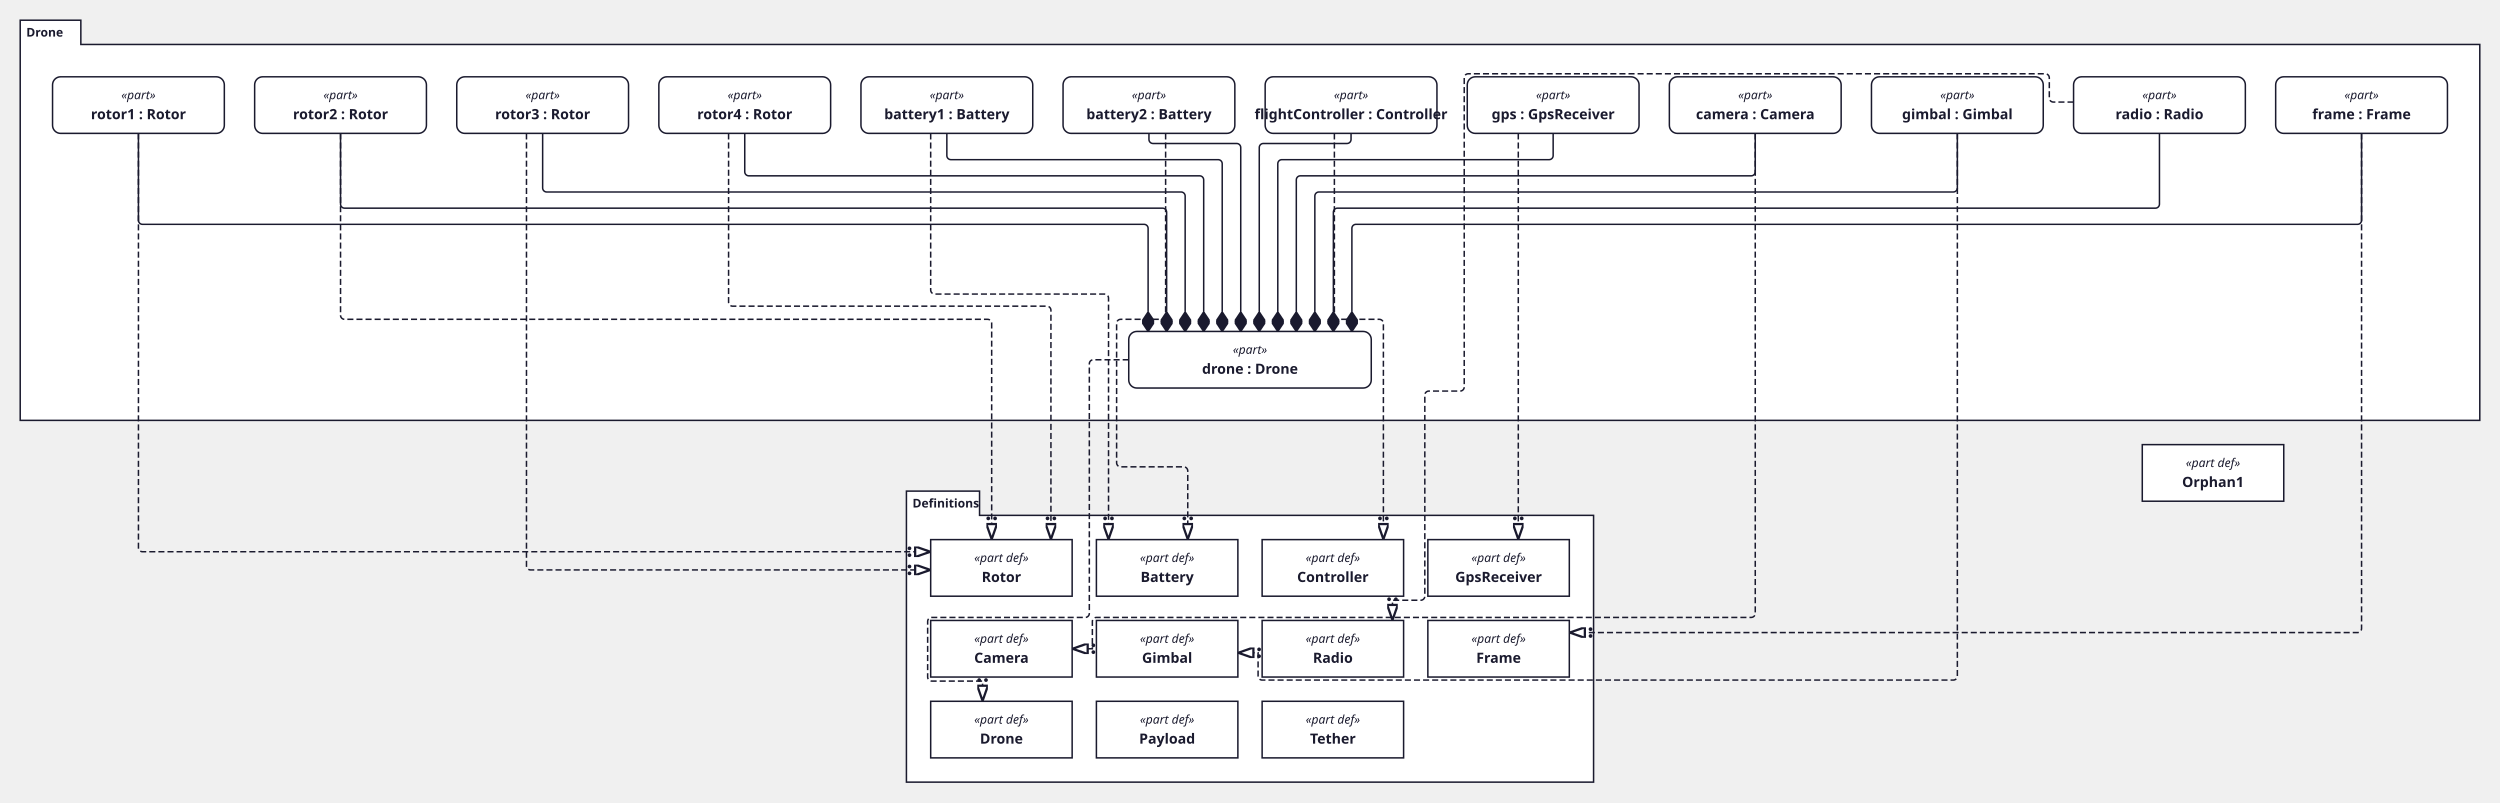
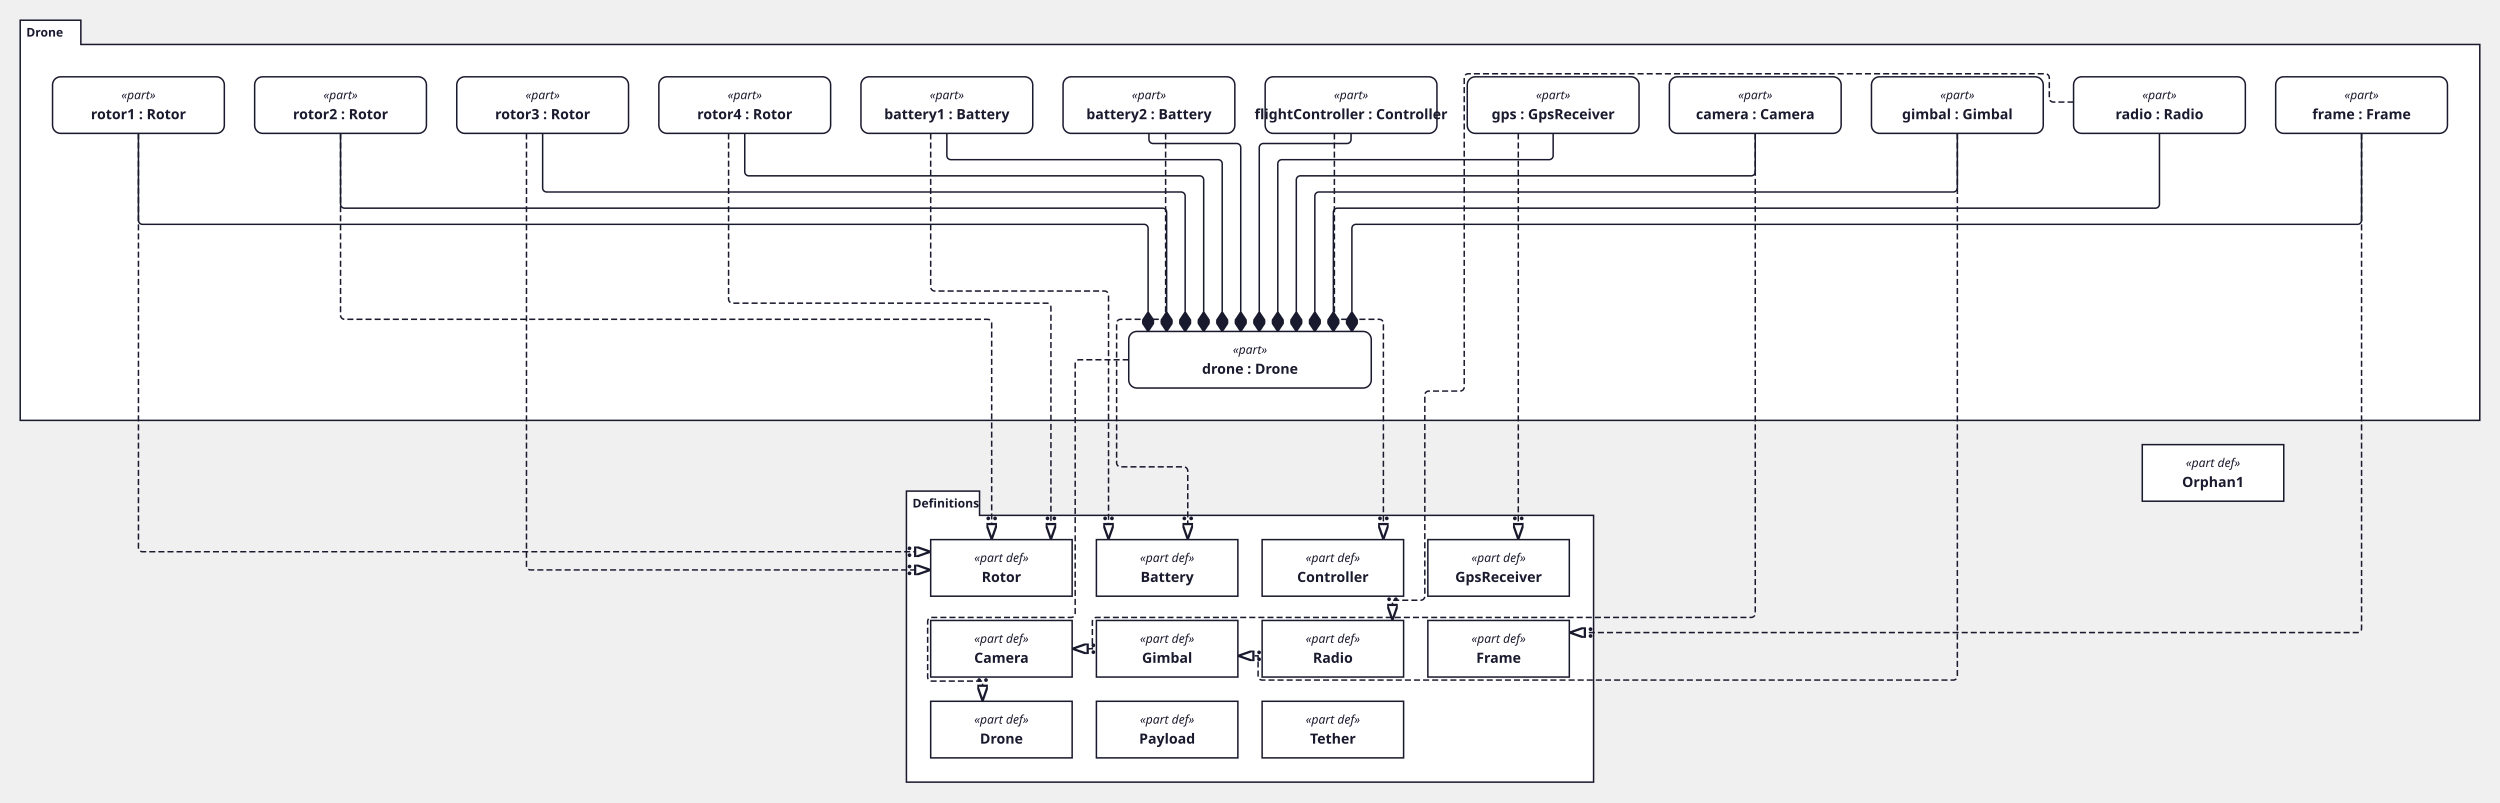
<svg xmlns="http://www.w3.org/2000/svg" width="2474.00" height="794.00" viewBox="0 0 2474.00 794.00">
  <defs>
    <marker id="line-end-open-chevron" markerWidth="10.248" markerHeight="7" refX="10.248" refY="3.5" orient="auto">
      <polyline points="0 0, 10 3.5, 0 7" fill="none" stroke="#1A1A2E" stroke-width="1.50" stroke-linejoin="bevel" />
    </marker>
    <marker id="line-end-hollow-triangle" markerWidth="10.248" markerHeight="7" refX="10.248" refY="3.5" orient="auto">
      <polygon points="0 0, 10 3.5, 0 7" fill="#FFFFFF" stroke="#1A1A2E" stroke-width="1.50" stroke-linejoin="bevel" />
    </marker>
    <marker id="line-end-filled-arrow" markerWidth="10.248" markerHeight="7" refX="10.248" refY="3.5" orient="auto">
      <polygon points="0 0, 10 3.5, 0 7" fill="#1A1A2E" stroke="#1A1A2E" stroke-width="1.50" stroke-linejoin="bevel" />
    </marker>
    <marker id="line-end-hollow-triangle-crossbar" markerWidth="14.748" markerHeight="7" refX="14.748" refY="3.5" orient="auto">
      <polygon points="4.5 0, 14.5 3.5, 4.5 7" fill="#FFFFFF" stroke="#1A1A2E" stroke-width="1.50" stroke-linejoin="bevel" />
      <line x1="1" y1="0" x2="1" y2="7" stroke="#1A1A2E" stroke-width="1.50" />
    </marker>
    <marker id="line-end-hollow-diamond" markerWidth="14" markerHeight="8" refX="13.416" refY="4" orient="auto">
      <polygon points="1 4, 7 0, 13 4, 7 8" fill="#FFFFFF" stroke="#1A1A2E" stroke-width="1.50" stroke-linejoin="bevel" />
    </marker>
    <marker id="line-end-filled-diamond" markerWidth="14" markerHeight="8" refX="13.416" refY="4" orient="auto">
      <polygon points="1 4, 7 0, 13 4, 7 8" fill="#1A1A2E" stroke="#1A1A2E" stroke-width="1.50" stroke-linejoin="bevel" />
    </marker>
    <marker id="line-end-circle" markerWidth="10" markerHeight="10" refX="9.75" refY="5" orient="auto">
      <circle cx="5" cy="5" r="4" fill="#FFFFFF" stroke="#1A1A2E" stroke-width="1.50" />
    </marker>
    <marker id="line-end-bar" markerWidth="4" markerHeight="12" refX="2.75" refY="6" orient="auto">
      <line x1="2" y1="0" x2="2" y2="12" stroke="#1A1A2E" stroke-width="1.50" />
    </marker>
    <marker id="line-end-hollow-triangle-two-dots" markerWidth="15.248" markerHeight="7" refX="15.248" refY="3.5" orient="auto">
      <polygon points="5 0, 15 3.5, 5 7" fill="#FFFFFF" stroke="#1A1A2E" stroke-width="1.50" stroke-linejoin="bevel" />
      <circle cx="1.25" cy="1.25" r="1.25" fill="#1A1A2E" />
      <circle cx="1.25" cy="5.75" r="1.25" fill="#1A1A2E" />
    </marker>
    <filter id="label-bg" x="-0.05" y="-0.05" width="1.1" height="1.1">
      <feFlood flood-color="#FFFFFF" />
      <feComposite in="SourceGraphic" operator="over" />
    </filter>
  </defs>
  <path d="M 20.00 44.00 L 20.00 20.00 L 80.00 20.00 L 80.00 44.00 L 2454.00 44.00 L 2454.00 416.00 L 20.00 416.00 Z" fill="#FFFFFF" stroke="#1A1A2E" stroke-width="1.50" />
  <text x="26.00" y="32.00" font-family="Noto Sans, sans-serif" font-size="12.00" font-weight="bold" fill="#1A1A2E" text-anchor="start" dominant-baseline="middle">Drone</text>
  <rect x="1117.00" y="328.00" width="240.00" height="56.00" fill="#FFFFFF" stroke="#1A1A2E" stroke-width="1.50" rx="8.00" ry="8.00" />
  <text x="1237.00" y="346.00" font-family="Noto Sans, sans-serif" font-size="12.00" font-style="italic" fill="#1A1A2E" text-anchor="middle" dominant-baseline="middle">«part»</text>
  <text x="1237.00" y="365.00" font-family="Noto Sans, sans-serif" font-size="14.00" font-weight="bold" fill="#1A1A2E" text-anchor="middle" dominant-baseline="middle">drone : Drone</text>
  <rect x="52.00" y="76.00" width="170.00" height="56.00" fill="#FFFFFF" stroke="#1A1A2E" stroke-width="1.50" rx="8.00" ry="8.00" />
  <text x="137.00" y="94.00" font-family="Noto Sans, sans-serif" font-size="12.00" font-style="italic" fill="#1A1A2E" text-anchor="middle" dominant-baseline="middle">«part»</text>
  <text x="137.00" y="113.00" font-family="Noto Sans, sans-serif" font-size="14.00" font-weight="bold" fill="#1A1A2E" text-anchor="middle" dominant-baseline="middle">rotor1 : Rotor</text>
  <rect x="252.00" y="76.00" width="170.00" height="56.00" fill="#FFFFFF" stroke="#1A1A2E" stroke-width="1.50" rx="8.00" ry="8.00" />
  <text x="337.00" y="94.00" font-family="Noto Sans, sans-serif" font-size="12.00" font-style="italic" fill="#1A1A2E" text-anchor="middle" dominant-baseline="middle">«part»</text>
  <text x="337.00" y="113.00" font-family="Noto Sans, sans-serif" font-size="14.00" font-weight="bold" fill="#1A1A2E" text-anchor="middle" dominant-baseline="middle">rotor2 : Rotor</text>
  <rect x="452.00" y="76.00" width="170.00" height="56.00" fill="#FFFFFF" stroke="#1A1A2E" stroke-width="1.50" rx="8.00" ry="8.00" />
  <text x="537.00" y="94.00" font-family="Noto Sans, sans-serif" font-size="12.00" font-style="italic" fill="#1A1A2E" text-anchor="middle" dominant-baseline="middle">«part»</text>
  <text x="537.00" y="113.00" font-family="Noto Sans, sans-serif" font-size="14.00" font-weight="bold" fill="#1A1A2E" text-anchor="middle" dominant-baseline="middle">rotor3 : Rotor</text>
  <rect x="652.00" y="76.00" width="170.00" height="56.00" fill="#FFFFFF" stroke="#1A1A2E" stroke-width="1.50" rx="8.00" ry="8.00" />
  <text x="737.00" y="94.00" font-family="Noto Sans, sans-serif" font-size="12.00" font-style="italic" fill="#1A1A2E" text-anchor="middle" dominant-baseline="middle">«part»</text>
  <text x="737.00" y="113.00" font-family="Noto Sans, sans-serif" font-size="14.00" font-weight="bold" fill="#1A1A2E" text-anchor="middle" dominant-baseline="middle">rotor4 : Rotor</text>
  <rect x="852.00" y="76.00" width="170.00" height="56.00" fill="#FFFFFF" stroke="#1A1A2E" stroke-width="1.50" rx="8.00" ry="8.00" />
  <text x="937.00" y="94.00" font-family="Noto Sans, sans-serif" font-size="12.00" font-style="italic" fill="#1A1A2E" text-anchor="middle" dominant-baseline="middle">«part»</text>
  <text x="937.00" y="113.00" font-family="Noto Sans, sans-serif" font-size="14.00" font-weight="bold" fill="#1A1A2E" text-anchor="middle" dominant-baseline="middle">battery1 : Battery</text>
  <rect x="1052.00" y="76.00" width="170.00" height="56.00" fill="#FFFFFF" stroke="#1A1A2E" stroke-width="1.50" rx="8.00" ry="8.00" />
  <text x="1137.00" y="94.00" font-family="Noto Sans, sans-serif" font-size="12.00" font-style="italic" fill="#1A1A2E" text-anchor="middle" dominant-baseline="middle">«part»</text>
  <text x="1137.00" y="113.00" font-family="Noto Sans, sans-serif" font-size="14.00" font-weight="bold" fill="#1A1A2E" text-anchor="middle" dominant-baseline="middle">battery2 : Battery</text>
  <rect x="1252.00" y="76.00" width="170.00" height="56.00" fill="#FFFFFF" stroke="#1A1A2E" stroke-width="1.50" rx="8.00" ry="8.00" />
  <text x="1337.00" y="94.00" font-family="Noto Sans, sans-serif" font-size="12.00" font-style="italic" fill="#1A1A2E" text-anchor="middle" dominant-baseline="middle">«part»</text>
  <text x="1337.00" y="113.00" font-family="Noto Sans, sans-serif" font-size="14.00" font-weight="bold" fill="#1A1A2E" text-anchor="middle" dominant-baseline="middle" textLength="158.00" lengthAdjust="spacingAndGlyphs">flightController : Controller</text>
  <rect x="1452.00" y="76.00" width="170.00" height="56.00" fill="#FFFFFF" stroke="#1A1A2E" stroke-width="1.50" rx="8.00" ry="8.00" />
  <text x="1537.00" y="94.00" font-family="Noto Sans, sans-serif" font-size="12.00" font-style="italic" fill="#1A1A2E" text-anchor="middle" dominant-baseline="middle">«part»</text>
  <text x="1537.00" y="113.00" font-family="Noto Sans, sans-serif" font-size="14.00" font-weight="bold" fill="#1A1A2E" text-anchor="middle" dominant-baseline="middle">gps : GpsReceiver</text>
  <rect x="1652.00" y="76.00" width="170.00" height="56.00" fill="#FFFFFF" stroke="#1A1A2E" stroke-width="1.50" rx="8.00" ry="8.00" />
  <text x="1737.00" y="94.00" font-family="Noto Sans, sans-serif" font-size="12.00" font-style="italic" fill="#1A1A2E" text-anchor="middle" dominant-baseline="middle">«part»</text>
  <text x="1737.00" y="113.00" font-family="Noto Sans, sans-serif" font-size="14.00" font-weight="bold" fill="#1A1A2E" text-anchor="middle" dominant-baseline="middle">camera : Camera</text>
  <rect x="1852.00" y="76.00" width="170.00" height="56.00" fill="#FFFFFF" stroke="#1A1A2E" stroke-width="1.50" rx="8.00" ry="8.00" />
  <text x="1937.00" y="94.00" font-family="Noto Sans, sans-serif" font-size="12.00" font-style="italic" fill="#1A1A2E" text-anchor="middle" dominant-baseline="middle">«part»</text>
  <text x="1937.00" y="113.00" font-family="Noto Sans, sans-serif" font-size="14.00" font-weight="bold" fill="#1A1A2E" text-anchor="middle" dominant-baseline="middle">gimbal : Gimbal</text>
  <rect x="2052.00" y="76.00" width="170.00" height="56.00" fill="#FFFFFF" stroke="#1A1A2E" stroke-width="1.50" rx="8.00" ry="8.00" />
  <text x="2137.00" y="94.00" font-family="Noto Sans, sans-serif" font-size="12.00" font-style="italic" fill="#1A1A2E" text-anchor="middle" dominant-baseline="middle">«part»</text>
  <text x="2137.00" y="113.00" font-family="Noto Sans, sans-serif" font-size="14.00" font-weight="bold" fill="#1A1A2E" text-anchor="middle" dominant-baseline="middle">radio : Radio</text>
  <rect x="2252.00" y="76.00" width="170.00" height="56.00" fill="#FFFFFF" stroke="#1A1A2E" stroke-width="1.50" rx="8.00" ry="8.00" />
  <text x="2337.00" y="94.00" font-family="Noto Sans, sans-serif" font-size="12.00" font-style="italic" fill="#1A1A2E" text-anchor="middle" dominant-baseline="middle">«part»</text>
  <text x="2337.00" y="113.00" font-family="Noto Sans, sans-serif" font-size="14.00" font-weight="bold" fill="#1A1A2E" text-anchor="middle" dominant-baseline="middle">frame : Frame</text>
  <path d="M 137.00 132.00 L 137.00 218.00 A 4.00 4.00 0 0 0 141.00 222.00 L 1132.17 222.00 A 4.00 4.00 0 0 1 1136.17 226.00 L 1136.17 328.00" fill="none" stroke="#1A1A2E" stroke-width="1.50" marker-end="url(#line-end-filled-diamond)" />
  <path d="M 337.00 132.00 L 337.00 202.00 A 4.00 4.00 0 0 0 341.00 206.00 L 1150.50 206.00 A 4.00 4.00 0 0 1 1154.50 210.00 L 1154.50 328.00" fill="none" stroke="#1A1A2E" stroke-width="1.50" marker-end="url(#line-end-filled-diamond)" />
  <path d="M 537.00 132.00 L 537.00 186.00 A 4.00 4.00 0 0 0 541.00 190.00 L 1168.83 190.00 A 4.00 4.00 0 0 1 1172.83 194.00 L 1172.83 328.00" fill="none" stroke="#1A1A2E" stroke-width="1.50" marker-end="url(#line-end-filled-diamond)" />
  <path d="M 737.00 132.00 L 737.00 170.00 A 4.00 4.00 0 0 0 741.00 174.00 L 1187.17 174.00 A 4.00 4.00 0 0 1 1191.17 178.00 L 1191.17 328.00" fill="none" stroke="#1A1A2E" stroke-width="1.50" marker-end="url(#line-end-filled-diamond)" />
  <path d="M 937.00 132.00 L 937.00 154.00 A 4.00 4.00 0 0 0 941.00 158.00 L 1205.50 158.00 A 4.00 4.00 0 0 1 1209.50 162.00 L 1209.50 328.00" fill="none" stroke="#1A1A2E" stroke-width="1.50" marker-end="url(#line-end-filled-diamond)" />
  <path d="M 1137.00 132.00 L 1137.00 138.00 A 4.00 4.00 0 0 0 1141.00 142.00 L 1223.83 142.00 A 4.00 4.00 0 0 1 1227.83 146.00 L 1227.83 328.00" fill="none" stroke="#1A1A2E" stroke-width="1.50" marker-end="url(#line-end-filled-diamond)" />
  <path d="M 1337.00 132.00 L 1337.00 138.00 A 4.00 4.00 0 0 1 1333.00 142.00 L 1250.17 142.00 A 4.00 4.00 0 0 0 1246.17 146.00 L 1246.17 328.00" fill="none" stroke="#1A1A2E" stroke-width="1.50" marker-end="url(#line-end-filled-diamond)" />
  <path d="M 1537.00 132.00 L 1537.00 154.00 A 4.00 4.00 0 0 1 1533.00 158.00 L 1268.50 158.00 A 4.00 4.00 0 0 0 1264.50 162.00 L 1264.50 328.00" fill="none" stroke="#1A1A2E" stroke-width="1.50" marker-end="url(#line-end-filled-diamond)" />
  <path d="M 1737.00 132.00 L 1737.00 170.00 A 4.00 4.00 0 0 1 1733.00 174.00 L 1286.83 174.00 A 4.00 4.00 0 0 0 1282.83 178.00 L 1282.83 328.00" fill="none" stroke="#1A1A2E" stroke-width="1.50" marker-end="url(#line-end-filled-diamond)" />
  <path d="M 1937.00 132.00 L 1937.00 186.00 A 4.00 4.00 0 0 1 1933.00 190.00 L 1305.17 190.00 A 4.00 4.00 0 0 0 1301.17 194.00 L 1301.17 328.00" fill="none" stroke="#1A1A2E" stroke-width="1.50" marker-end="url(#line-end-filled-diamond)" />
  <path d="M 2137.00 132.00 L 2137.00 202.00 A 4.00 4.00 0 0 1 2133.00 206.00 L 1323.50 206.00 A 4.00 4.00 0 0 0 1319.50 210.00 L 1319.50 328.00" fill="none" stroke="#1A1A2E" stroke-width="1.50" marker-end="url(#line-end-filled-diamond)" />
  <path d="M 2337.00 132.00 L 2337.00 218.00 A 4.00 4.00 0 0 1 2333.00 222.00 L 1341.83 222.00 A 4.00 4.00 0 0 0 1337.83 226.00 L 1337.83 328.00" fill="none" stroke="#1A1A2E" stroke-width="1.50" marker-end="url(#line-end-filled-diamond)" />
  <path d="M 897.00 510.00 L 897.00 486.00 L 969.36 486.00 L 969.36 510.00 L 1577.00 510.00 L 1577.00 774.00 L 897.00 774.00 Z" fill="#FFFFFF" stroke="#1A1A2E" stroke-width="1.50" />
  <text x="903.00" y="498.00" font-family="Noto Sans, sans-serif" font-size="12.00" font-weight="bold" fill="#1A1A2E" text-anchor="start" dominant-baseline="middle">Definitions</text>
  <rect x="921.00" y="534.00" width="140.00" height="56.00" fill="#FFFFFF" stroke="#1A1A2E" stroke-width="1.50" />
  <text x="991.00" y="552.00" font-family="Noto Sans, sans-serif" font-size="12.00" font-style="italic" fill="#1A1A2E" text-anchor="middle" dominant-baseline="middle">«part def»</text>
  <text x="991.00" y="571.00" font-family="Noto Sans, sans-serif" font-size="14.00" font-weight="bold" fill="#1A1A2E" text-anchor="middle" dominant-baseline="middle">Rotor</text>
  <rect x="1085.00" y="534.00" width="140.00" height="56.00" fill="#FFFFFF" stroke="#1A1A2E" stroke-width="1.50" />
  <text x="1155.00" y="552.00" font-family="Noto Sans, sans-serif" font-size="12.00" font-style="italic" fill="#1A1A2E" text-anchor="middle" dominant-baseline="middle">«part def»</text>
  <text x="1155.00" y="571.00" font-family="Noto Sans, sans-serif" font-size="14.00" font-weight="bold" fill="#1A1A2E" text-anchor="middle" dominant-baseline="middle">Battery</text>
  <rect x="1249.00" y="534.00" width="140.00" height="56.00" fill="#FFFFFF" stroke="#1A1A2E" stroke-width="1.50" />
  <text x="1319.00" y="552.00" font-family="Noto Sans, sans-serif" font-size="12.00" font-style="italic" fill="#1A1A2E" text-anchor="middle" dominant-baseline="middle">«part def»</text>
  <text x="1319.00" y="571.00" font-family="Noto Sans, sans-serif" font-size="14.00" font-weight="bold" fill="#1A1A2E" text-anchor="middle" dominant-baseline="middle">Controller</text>
  <rect x="1413.00" y="534.00" width="140.00" height="56.00" fill="#FFFFFF" stroke="#1A1A2E" stroke-width="1.50" />
  <text x="1483.00" y="552.00" font-family="Noto Sans, sans-serif" font-size="12.00" font-style="italic" fill="#1A1A2E" text-anchor="middle" dominant-baseline="middle">«part def»</text>
  <text x="1483.00" y="571.00" font-family="Noto Sans, sans-serif" font-size="14.00" font-weight="bold" fill="#1A1A2E" text-anchor="middle" dominant-baseline="middle">GpsReceiver</text>
  <rect x="921.00" y="614.00" width="140.00" height="56.00" fill="#FFFFFF" stroke="#1A1A2E" stroke-width="1.50" />
  <text x="991.00" y="632.00" font-family="Noto Sans, sans-serif" font-size="12.00" font-style="italic" fill="#1A1A2E" text-anchor="middle" dominant-baseline="middle">«part def»</text>
  <text x="991.00" y="651.00" font-family="Noto Sans, sans-serif" font-size="14.00" font-weight="bold" fill="#1A1A2E" text-anchor="middle" dominant-baseline="middle">Camera</text>
  <rect x="1085.00" y="614.00" width="140.00" height="56.00" fill="#FFFFFF" stroke="#1A1A2E" stroke-width="1.50" />
  <text x="1155.00" y="632.00" font-family="Noto Sans, sans-serif" font-size="12.00" font-style="italic" fill="#1A1A2E" text-anchor="middle" dominant-baseline="middle">«part def»</text>
  <text x="1155.00" y="651.00" font-family="Noto Sans, sans-serif" font-size="14.00" font-weight="bold" fill="#1A1A2E" text-anchor="middle" dominant-baseline="middle">Gimbal</text>
  <rect x="1249.00" y="614.00" width="140.00" height="56.00" fill="#FFFFFF" stroke="#1A1A2E" stroke-width="1.50" />
  <text x="1319.00" y="632.00" font-family="Noto Sans, sans-serif" font-size="12.00" font-style="italic" fill="#1A1A2E" text-anchor="middle" dominant-baseline="middle">«part def»</text>
  <text x="1319.00" y="651.00" font-family="Noto Sans, sans-serif" font-size="14.00" font-weight="bold" fill="#1A1A2E" text-anchor="middle" dominant-baseline="middle">Radio</text>
  <rect x="1413.00" y="614.00" width="140.00" height="56.00" fill="#FFFFFF" stroke="#1A1A2E" stroke-width="1.50" />
  <text x="1483.00" y="632.00" font-family="Noto Sans, sans-serif" font-size="12.00" font-style="italic" fill="#1A1A2E" text-anchor="middle" dominant-baseline="middle">«part def»</text>
  <text x="1483.00" y="651.00" font-family="Noto Sans, sans-serif" font-size="14.00" font-weight="bold" fill="#1A1A2E" text-anchor="middle" dominant-baseline="middle">Frame</text>
  <rect x="921.00" y="694.00" width="140.00" height="56.00" fill="#FFFFFF" stroke="#1A1A2E" stroke-width="1.50" />
  <text x="991.00" y="712.00" font-family="Noto Sans, sans-serif" font-size="12.00" font-style="italic" fill="#1A1A2E" text-anchor="middle" dominant-baseline="middle">«part def»</text>
  <text x="991.00" y="731.00" font-family="Noto Sans, sans-serif" font-size="14.00" font-weight="bold" fill="#1A1A2E" text-anchor="middle" dominant-baseline="middle">Drone</text>
  <rect x="1085.00" y="694.00" width="140.00" height="56.00" fill="#FFFFFF" stroke="#1A1A2E" stroke-width="1.50" />
  <text x="1155.00" y="712.00" font-family="Noto Sans, sans-serif" font-size="12.00" font-style="italic" fill="#1A1A2E" text-anchor="middle" dominant-baseline="middle">«part def»</text>
  <text x="1155.00" y="731.00" font-family="Noto Sans, sans-serif" font-size="14.00" font-weight="bold" fill="#1A1A2E" text-anchor="middle" dominant-baseline="middle">Payload</text>
  <rect x="1249.00" y="694.00" width="140.00" height="56.00" fill="#FFFFFF" stroke="#1A1A2E" stroke-width="1.50" />
  <text x="1319.00" y="712.00" font-family="Noto Sans, sans-serif" font-size="12.00" font-style="italic" fill="#1A1A2E" text-anchor="middle" dominant-baseline="middle">«part def»</text>
  <text x="1319.00" y="731.00" font-family="Noto Sans, sans-serif" font-size="14.00" font-weight="bold" fill="#1A1A2E" text-anchor="middle" dominant-baseline="middle">Tether</text>
  <rect x="2120.00" y="440.00" width="140.00" height="56.00" fill="#FFFFFF" stroke="#1A1A2E" stroke-width="1.50" />
  <text x="2190.00" y="458.00" font-family="Noto Sans, sans-serif" font-size="12.00" font-style="italic" fill="#1A1A2E" text-anchor="middle" dominant-baseline="middle">«part def»</text>
  <text x="2190.00" y="477.00" font-family="Noto Sans, sans-serif" font-size="14.00" font-weight="bold" fill="#1A1A2E" text-anchor="middle" dominant-baseline="middle">Orphan1</text>
  <path d="M 137.00 132.00 L 137.00 542.00 A 4.00 4.00 0 0 0 141.00 546.00 L 921.00 546.00" fill="none" stroke="#1A1A2E" stroke-width="1.50" marker-end="url(#line-end-hollow-triangle-two-dots)" stroke-dasharray="6 3" />
  <path d="M 337.00 132.00 L 337.00 312.00 A 4.00 4.00 0 0 0 341.00 316.00 L 977.36 316.00 A 4.00 4.00 0 0 1 981.36 320.00 L 981.36 534.00" fill="none" stroke="#1A1A2E" stroke-width="1.50" marker-end="url(#line-end-hollow-triangle-two-dots)" stroke-dasharray="6 3" />
  <path d="M 521.00 132.00 L 521.00 560.00 A 4.00 4.00 0 0 0 525.00 564.00 L 921.00 564.00" fill="none" stroke="#1A1A2E" stroke-width="1.50" marker-end="url(#line-end-hollow-triangle-two-dots)" stroke-dasharray="6 3" />
-   <path d="M 721.00 132.00 L 721.00 299.00 A 4.00 4.00 0 0 0 725.00 303.00 L 1036.00 303.00 A 4.00 4.00 0 0 1 1040.00 307.00 L 1040.00 534.00" fill="none" stroke="#1A1A2E" stroke-width="1.50" marker-end="url(#line-end-hollow-triangle-two-dots)" stroke-dasharray="6 3" />
-   <path d="M 921.00 132.00 L 921.00 287.00 A 4.00 4.00 0 0 0 925.00 291.00 L 1093.00 291.00 A 4.00 4.00 0 0 1 1097.00 295.00 L 1097.00 534.00" fill="none" stroke="#1A1A2E" stroke-width="1.50" marker-end="url(#line-end-hollow-triangle-two-dots)" stroke-dasharray="6 3" />
+   <path d="M 721.00 132.00 L 721.00 296.00 A 4.00 4.00 0 0 0 725.00 300.00 L 1036.00 300.00 A 4.00 4.00 0 0 1 1040.00 304.00 L 1040.00 534.00" fill="none" stroke="#1A1A2E" stroke-width="1.50" marker-end="url(#line-end-hollow-triangle-two-dots)" stroke-dasharray="6 3" />
+   <path d="M 921.00 132.00 L 921.00 284.00 A 4.00 4.00 0 0 0 925.00 288.00 L 1093.00 288.00 A 4.00 4.00 0 0 1 1097.00 292.00 L 1097.00 534.00" fill="none" stroke="#1A1A2E" stroke-width="1.50" marker-end="url(#line-end-hollow-triangle-two-dots)" stroke-dasharray="6 3" />
  <path d="M 1153.50 132.00 L 1153.50 312.00 A 4.00 4.00 0 0 1 1149.50 316.00 L 1109.00 316.00 A 4.00 4.00 0 0 0 1105.00 320.00 L 1105.00 458.00 A 4.00 4.00 0 0 0 1109.00 462.00 L 1171.40 462.00 A 4.00 4.00 0 0 1 1175.40 466.00 L 1175.40 534.00" fill="none" stroke="#1A1A2E" stroke-width="1.50" marker-end="url(#line-end-hollow-triangle-two-dots)" stroke-dasharray="6 3" />
  <path d="M 1320.50 132.00 L 1320.50 312.00 A 4.00 4.00 0 0 0 1324.50 316.00 L 1365.00 316.00 A 4.00 4.00 0 0 1 1369.00 320.00 L 1369.00 534.00" fill="none" stroke="#1A1A2E" stroke-width="1.50" marker-end="url(#line-end-hollow-triangle-two-dots)" stroke-dasharray="6 3" />
  <path d="M 1502.50 132.00 L 1502.50 534.00" fill="none" stroke="#1A1A2E" stroke-width="1.50" marker-end="url(#line-end-hollow-triangle-two-dots)" stroke-dasharray="6 3" />
  <path d="M 1737.00 132.00 L 1737.00 607.00 A 4.00 4.00 0 0 1 1733.00 611.00 L 1085.00 611.00 A 4.00 4.00 0 0 0 1081.00 615.00 L 1081.00 642.00 L 1061.00 642.00" fill="none" stroke="#1A1A2E" stroke-width="1.50" marker-end="url(#line-end-hollow-triangle-two-dots)" stroke-dasharray="6 3" />
-   <path d="M 1937.00 132.00 L 1937.00 669.00 A 4.00 4.00 0 0 1 1933.00 673.00 L 1249.00 673.00 A 4.00 4.00 0 0 1 1245.00 669.00 L 1245.00 646.00 L 1225.00 646.00" fill="none" stroke="#1A1A2E" stroke-width="1.50" marker-end="url(#line-end-hollow-triangle-two-dots)" stroke-dasharray="6 3" />
+   <path d="M 1937.00 132.00 L 1937.00 669.00 A 4.00 4.00 0 0 1 1933.00 673.00 L 1249.00 673.00 A 4.00 4.00 0 0 1 1245.00 669.00 L 1245.00 649.00 L 1225.00 649.00" fill="none" stroke="#1A1A2E" stroke-width="1.50" marker-end="url(#line-end-hollow-triangle-two-dots)" stroke-dasharray="6 3" />
  <path d="M 2052.00 101.00 L 2032.00 101.00 A 4.00 4.00 0 0 1 2028.00 97.00 L 2028.00 77.00 A 4.00 4.00 0 0 0 2024.00 73.00 L 1453.00 73.00 A 4.00 4.00 0 0 0 1449.00 77.00 L 1449.00 383.00 A 4.00 4.00 0 0 1 1445.00 387.00 L 1414.00 387.00 A 4.00 4.00 0 0 0 1410.00 391.00 L 1410.00 590.00 A 4.00 4.00 0 0 1 1406.00 594.00 L 1378.00 594.00 L 1378.00 614.00" fill="none" stroke="#1A1A2E" stroke-width="1.50" marker-end="url(#line-end-hollow-triangle-two-dots)" stroke-dasharray="6 3" />
  <path d="M 2337.00 132.00 L 2337.00 622.00 A 4.00 4.00 0 0 1 2333.00 626.00 L 1553.00 626.00" fill="none" stroke="#1A1A2E" stroke-width="1.50" marker-end="url(#line-end-hollow-triangle-two-dots)" stroke-dasharray="6 3" />
-   <path d="M 1117.00 356.00 L 1082.00 356.00 A 4.00 4.00 0 0 0 1078.00 360.00 L 1078.00 607.00 A 4.00 4.00 0 0 1 1074.00 611.00 L 922.00 611.00 A 4.00 4.00 0 0 0 918.00 615.00 L 918.00 670.00 A 4.00 4.00 0 0 0 922.00 674.00 L 972.36 674.00 L 972.36 694.00" fill="none" stroke="#1A1A2E" stroke-width="1.50" marker-end="url(#line-end-hollow-triangle-two-dots)" stroke-dasharray="6 3" />
+   <path d="M 1117.00 356.00 L 1068.00 356.00 A 4.00 4.00 0 0 0 1064.00 360.00 L 1064.00 607.00 A 4.00 4.00 0 0 1 1060.00 611.00 L 922.00 611.00 A 4.00 4.00 0 0 0 918.00 615.00 L 918.00 670.00 A 4.00 4.00 0 0 0 922.00 674.00 L 972.36 674.00 L 972.36 694.00" fill="none" stroke="#1A1A2E" stroke-width="1.50" marker-end="url(#line-end-hollow-triangle-two-dots)" stroke-dasharray="6 3" />
</svg>
